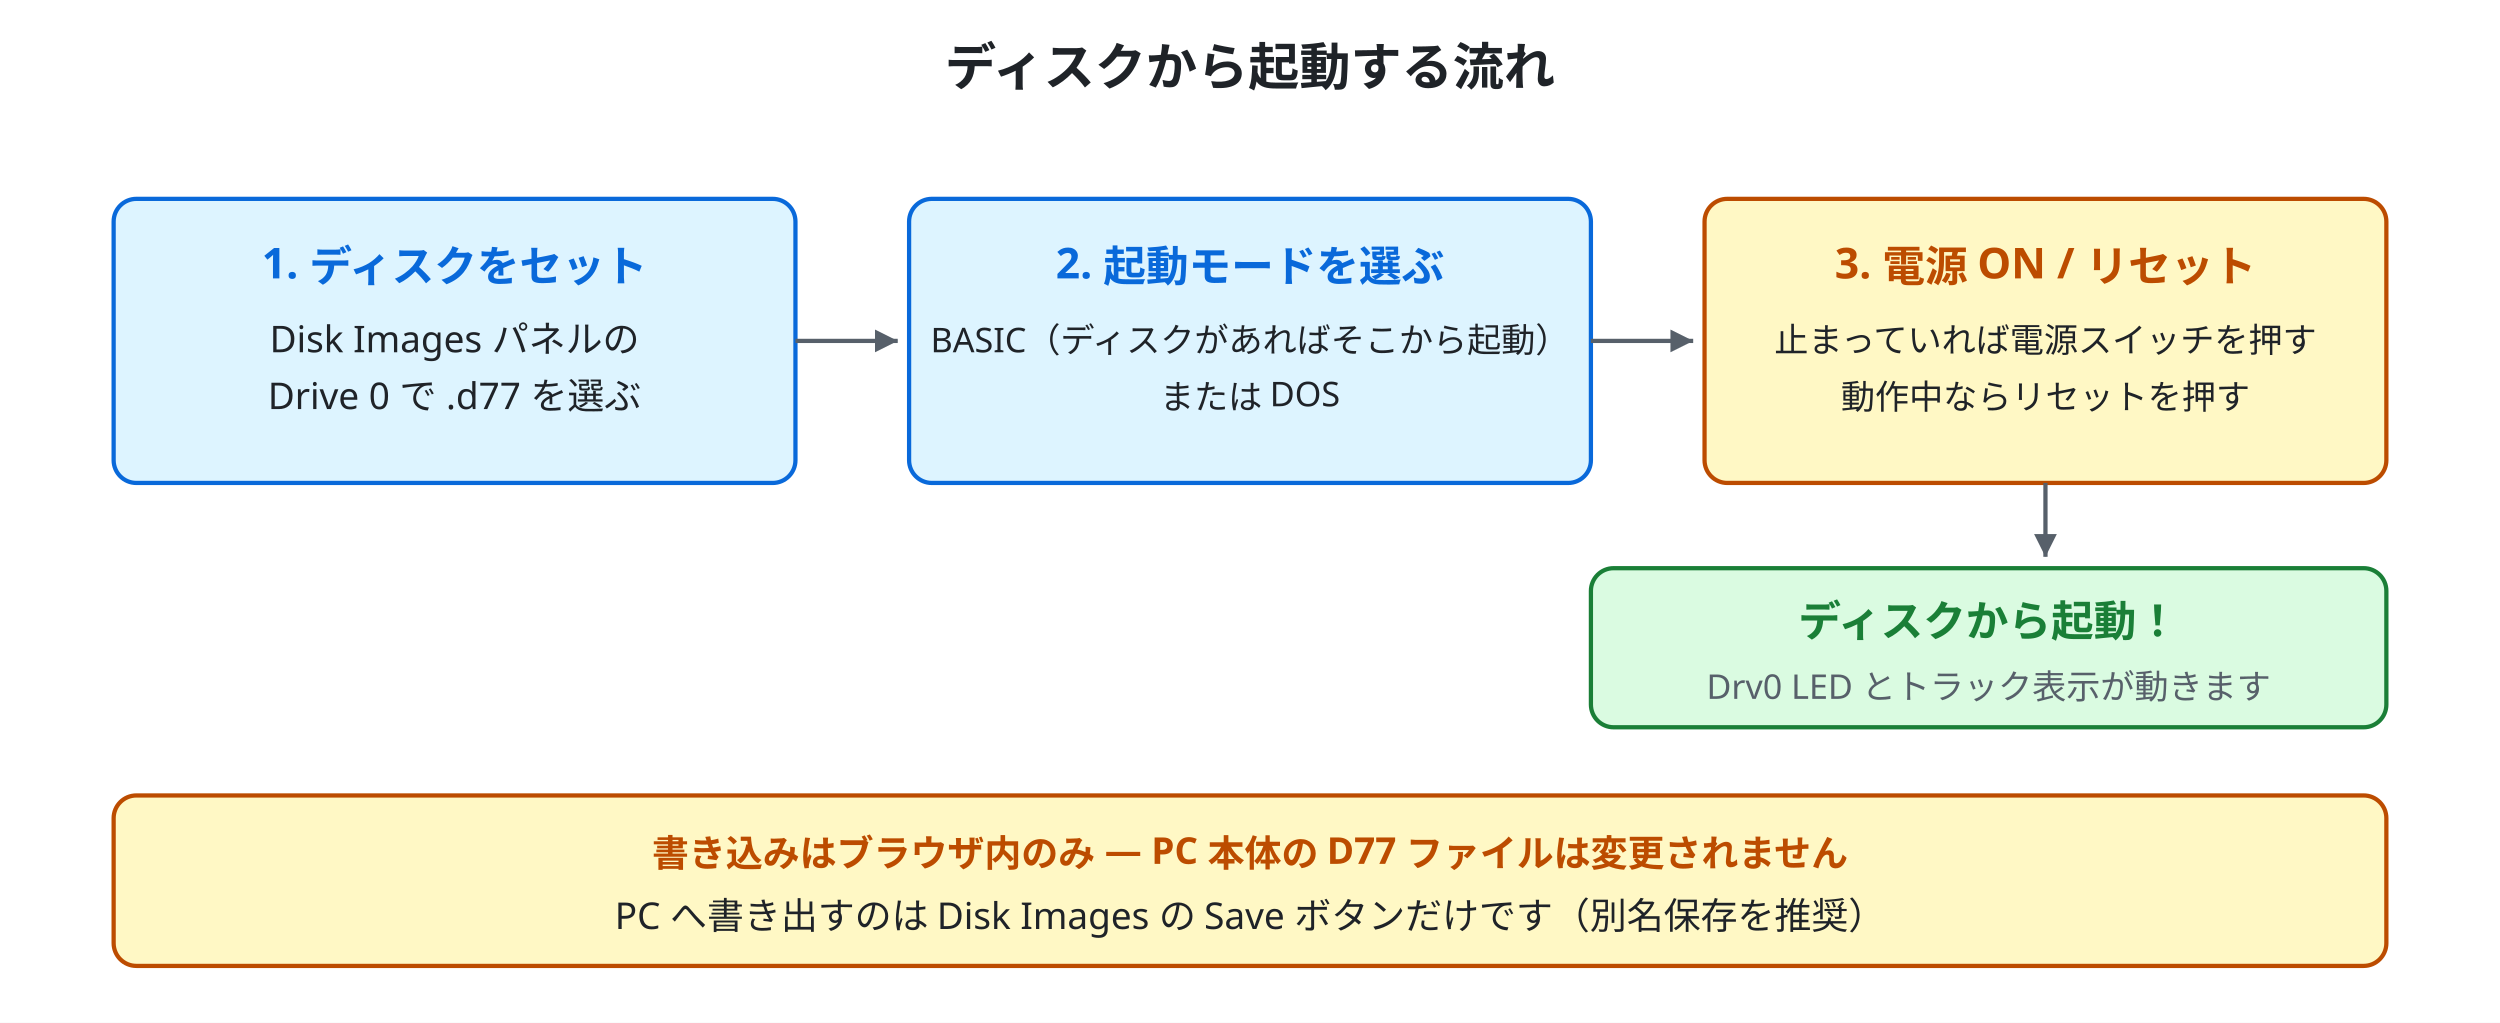
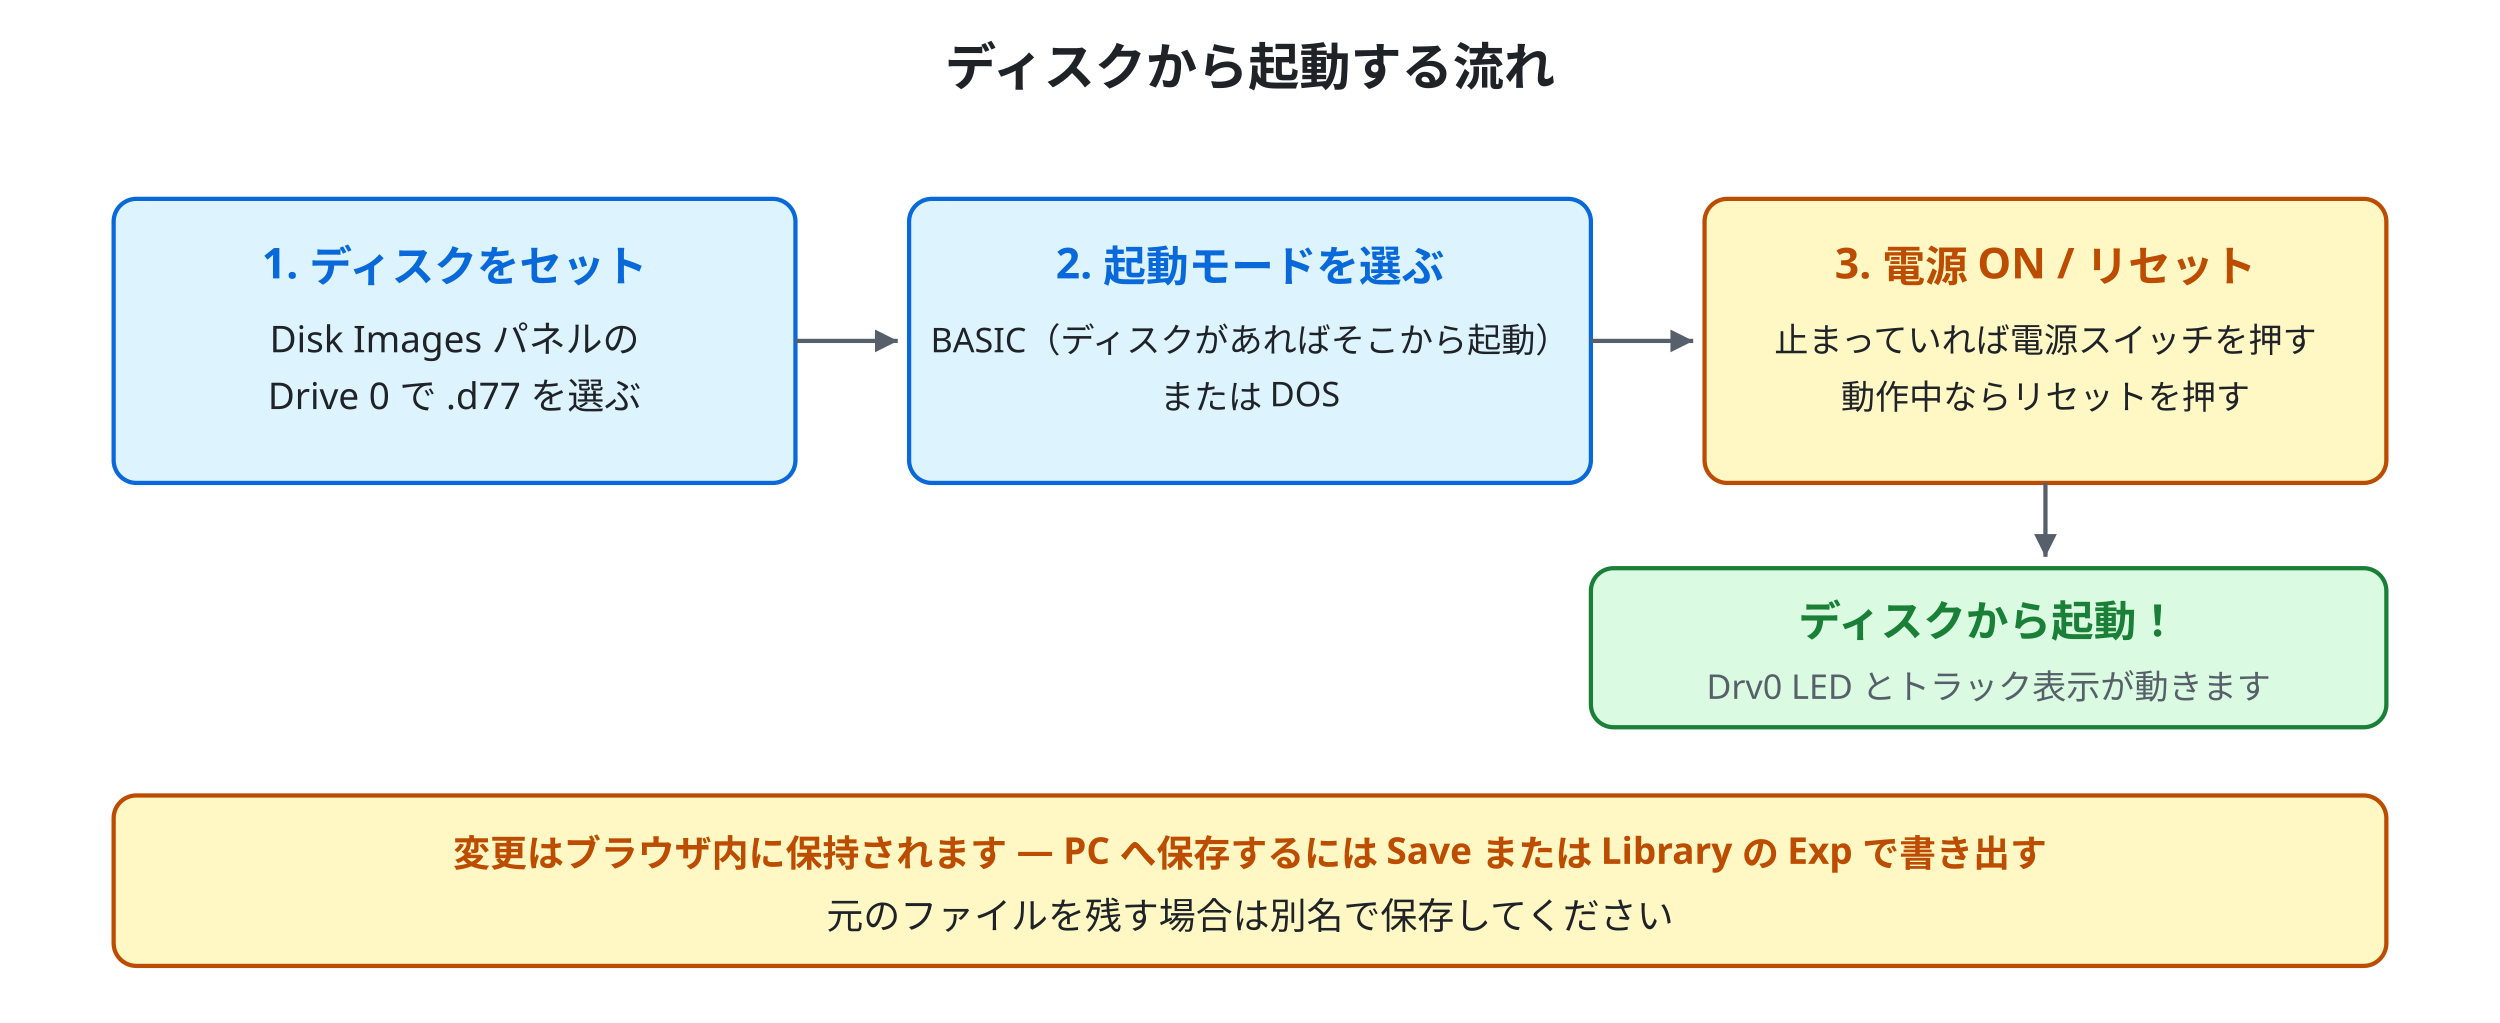
<svg xmlns="http://www.w3.org/2000/svg" viewBox="0 0 880 360" width="880" height="360">
  <defs>
    <marker id="ah" markerWidth="10" markerHeight="10" refX="8" refY="4" orient="auto" markerUnits="userSpaceOnUse">
      <path d="M0,0 L8,4 L0,8 z" fill="#57606a" />
    </marker>
  </defs>
  <rect x="0" y="0" width="880" height="360" fill="#ffffff" />
  <text x="440" y="30" font-family="sans-serif" font-size="18" font-weight="bold" fill="#1f2328" text-anchor="middle">ディスクから起動する流れ</text>
  <rect x="40" y="70" width="240" height="100" rx="8" fill="#ddf4ff" stroke="#0969da" stroke-width="1.5" />
  <text x="160" y="98" font-family="sans-serif" font-size="15" font-weight="bold" fill="#0969da" text-anchor="middle">1. ディスクをセット</text>
  <text x="160" y="124" font-family="sans-serif" font-size="13" fill="#1f2328" text-anchor="middle">Disk Images パネルの</text>
  <text x="160" y="144" font-family="sans-serif" font-size="13" fill="#1f2328" text-anchor="middle">Drive 0 で .d77 を選ぶ</text>
  <line x1="280" y1="120" x2="316" y2="120" stroke="#57606a" stroke-width="1.5" marker-end="url(#ah)" />
  <rect x="320" y="70" width="240" height="100" rx="8" fill="#ddf4ff" stroke="#0969da" stroke-width="1.5" />
  <text x="440" y="98" font-family="sans-serif" font-size="15" font-weight="bold" fill="#0969da" text-anchor="middle">2. 起動モードを選ぶ</text>
  <text x="440" y="124" font-family="sans-serif" font-size="12" fill="#1f2328" text-anchor="middle">BASIC（ディスクがあればそこから起動）</text>
  <text x="440" y="144" font-family="sans-serif" font-size="12" fill="#1f2328" text-anchor="middle">または DOS</text>
  <line x1="560" y1="120" x2="596" y2="120" stroke="#57606a" stroke-width="1.5" marker-end="url(#ah)" />
  <rect x="600" y="70" width="240" height="100" rx="8" fill="#fff8c5" stroke="#bc4c00" stroke-width="1.5" />
  <text x="720" y="98" font-family="sans-serif" font-size="15" font-weight="bold" fill="#bc4c00" text-anchor="middle">3. 電源 ON / リセット</text>
  <text x="720" y="124" font-family="sans-serif" font-size="12" fill="#1f2328" text-anchor="middle">止まっていれば電源スイッチを押す</text>
  <text x="720" y="144" font-family="sans-serif" font-size="12" fill="#1f2328" text-anchor="middle">動作中ならリセットを押す</text>
  <line x1="720" y1="170" x2="720" y2="196" stroke="#57606a" stroke-width="1.5" marker-end="url(#ah)" />
  <rect x="560" y="200" width="280" height="56" rx="8" fill="#dafbe1" stroke="#1a7f37" stroke-width="1.5" />
  <text x="700" y="224" font-family="sans-serif" font-size="15" font-weight="bold" fill="#1a7f37" text-anchor="middle">ディスクから起動！</text>
  <text x="700" y="246" font-family="sans-serif" font-size="12" fill="#57606a" text-anchor="middle">Drv0 LED とトラック表示が動きます</text>
  <rect x="40" y="280" width="800" height="60" rx="8" fill="#fff8c5" stroke="#bc4c00" stroke-width="1.5" />
-   <text x="440" y="305" font-family="sans-serif" font-size="13" font-weight="bold" fill="#bc4c00" text-anchor="middle">書き込みはブラウザ内のみ — PC 本体の D77 ファイルは変更されません</text>
-   <text x="440" y="327" font-family="sans-serif" font-size="13" fill="#1f2328" text-anchor="middle">PC へ書き出すのは Disk Images の Save ボタンだけです（別名保存を推奨）</text>
+   <text x="440" y="305" font-family="sans-serif" font-size="13" font-weight="bold" fill="#bc4c00" text-anchor="middle">変更はブラウザ内に保持されます — PC へ保存するには Save または Library の Exp で書き出す</text>
+   <text x="440" y="327" font-family="sans-serif" font-size="13" fill="#1f2328" text-anchor="middle">元のファイルを残す場合は別名で保存してください</text>
</svg>
